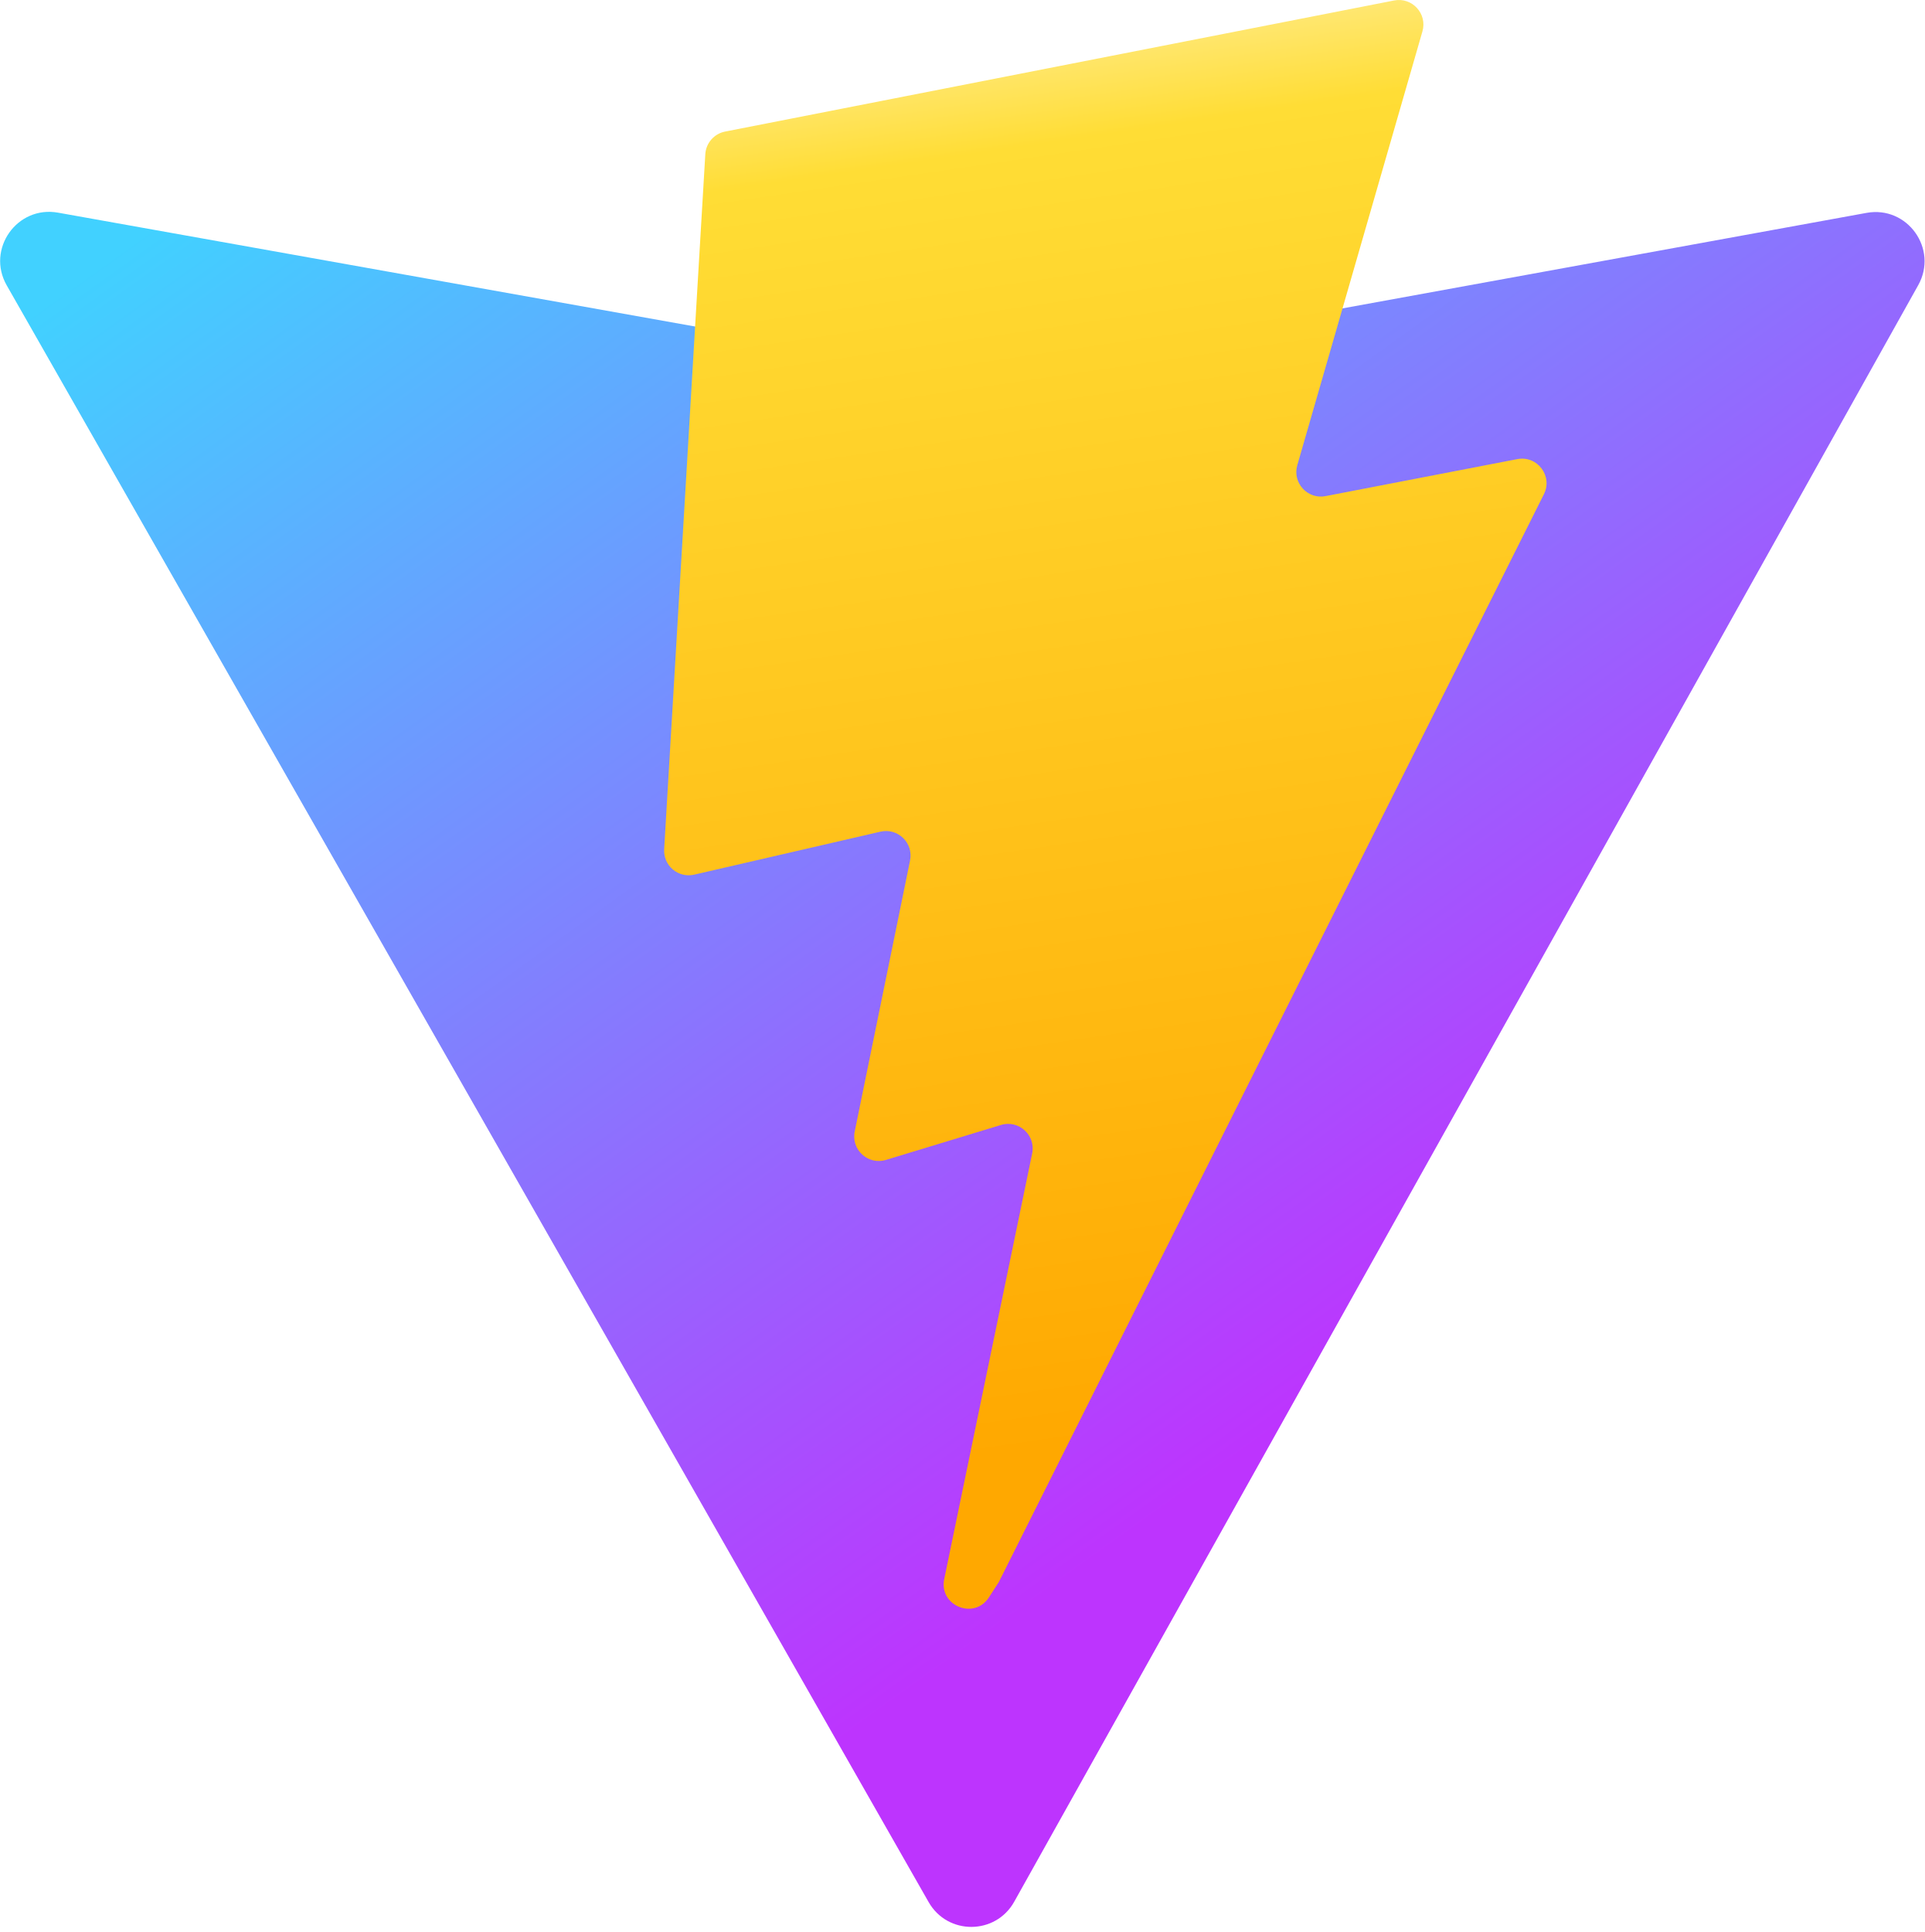
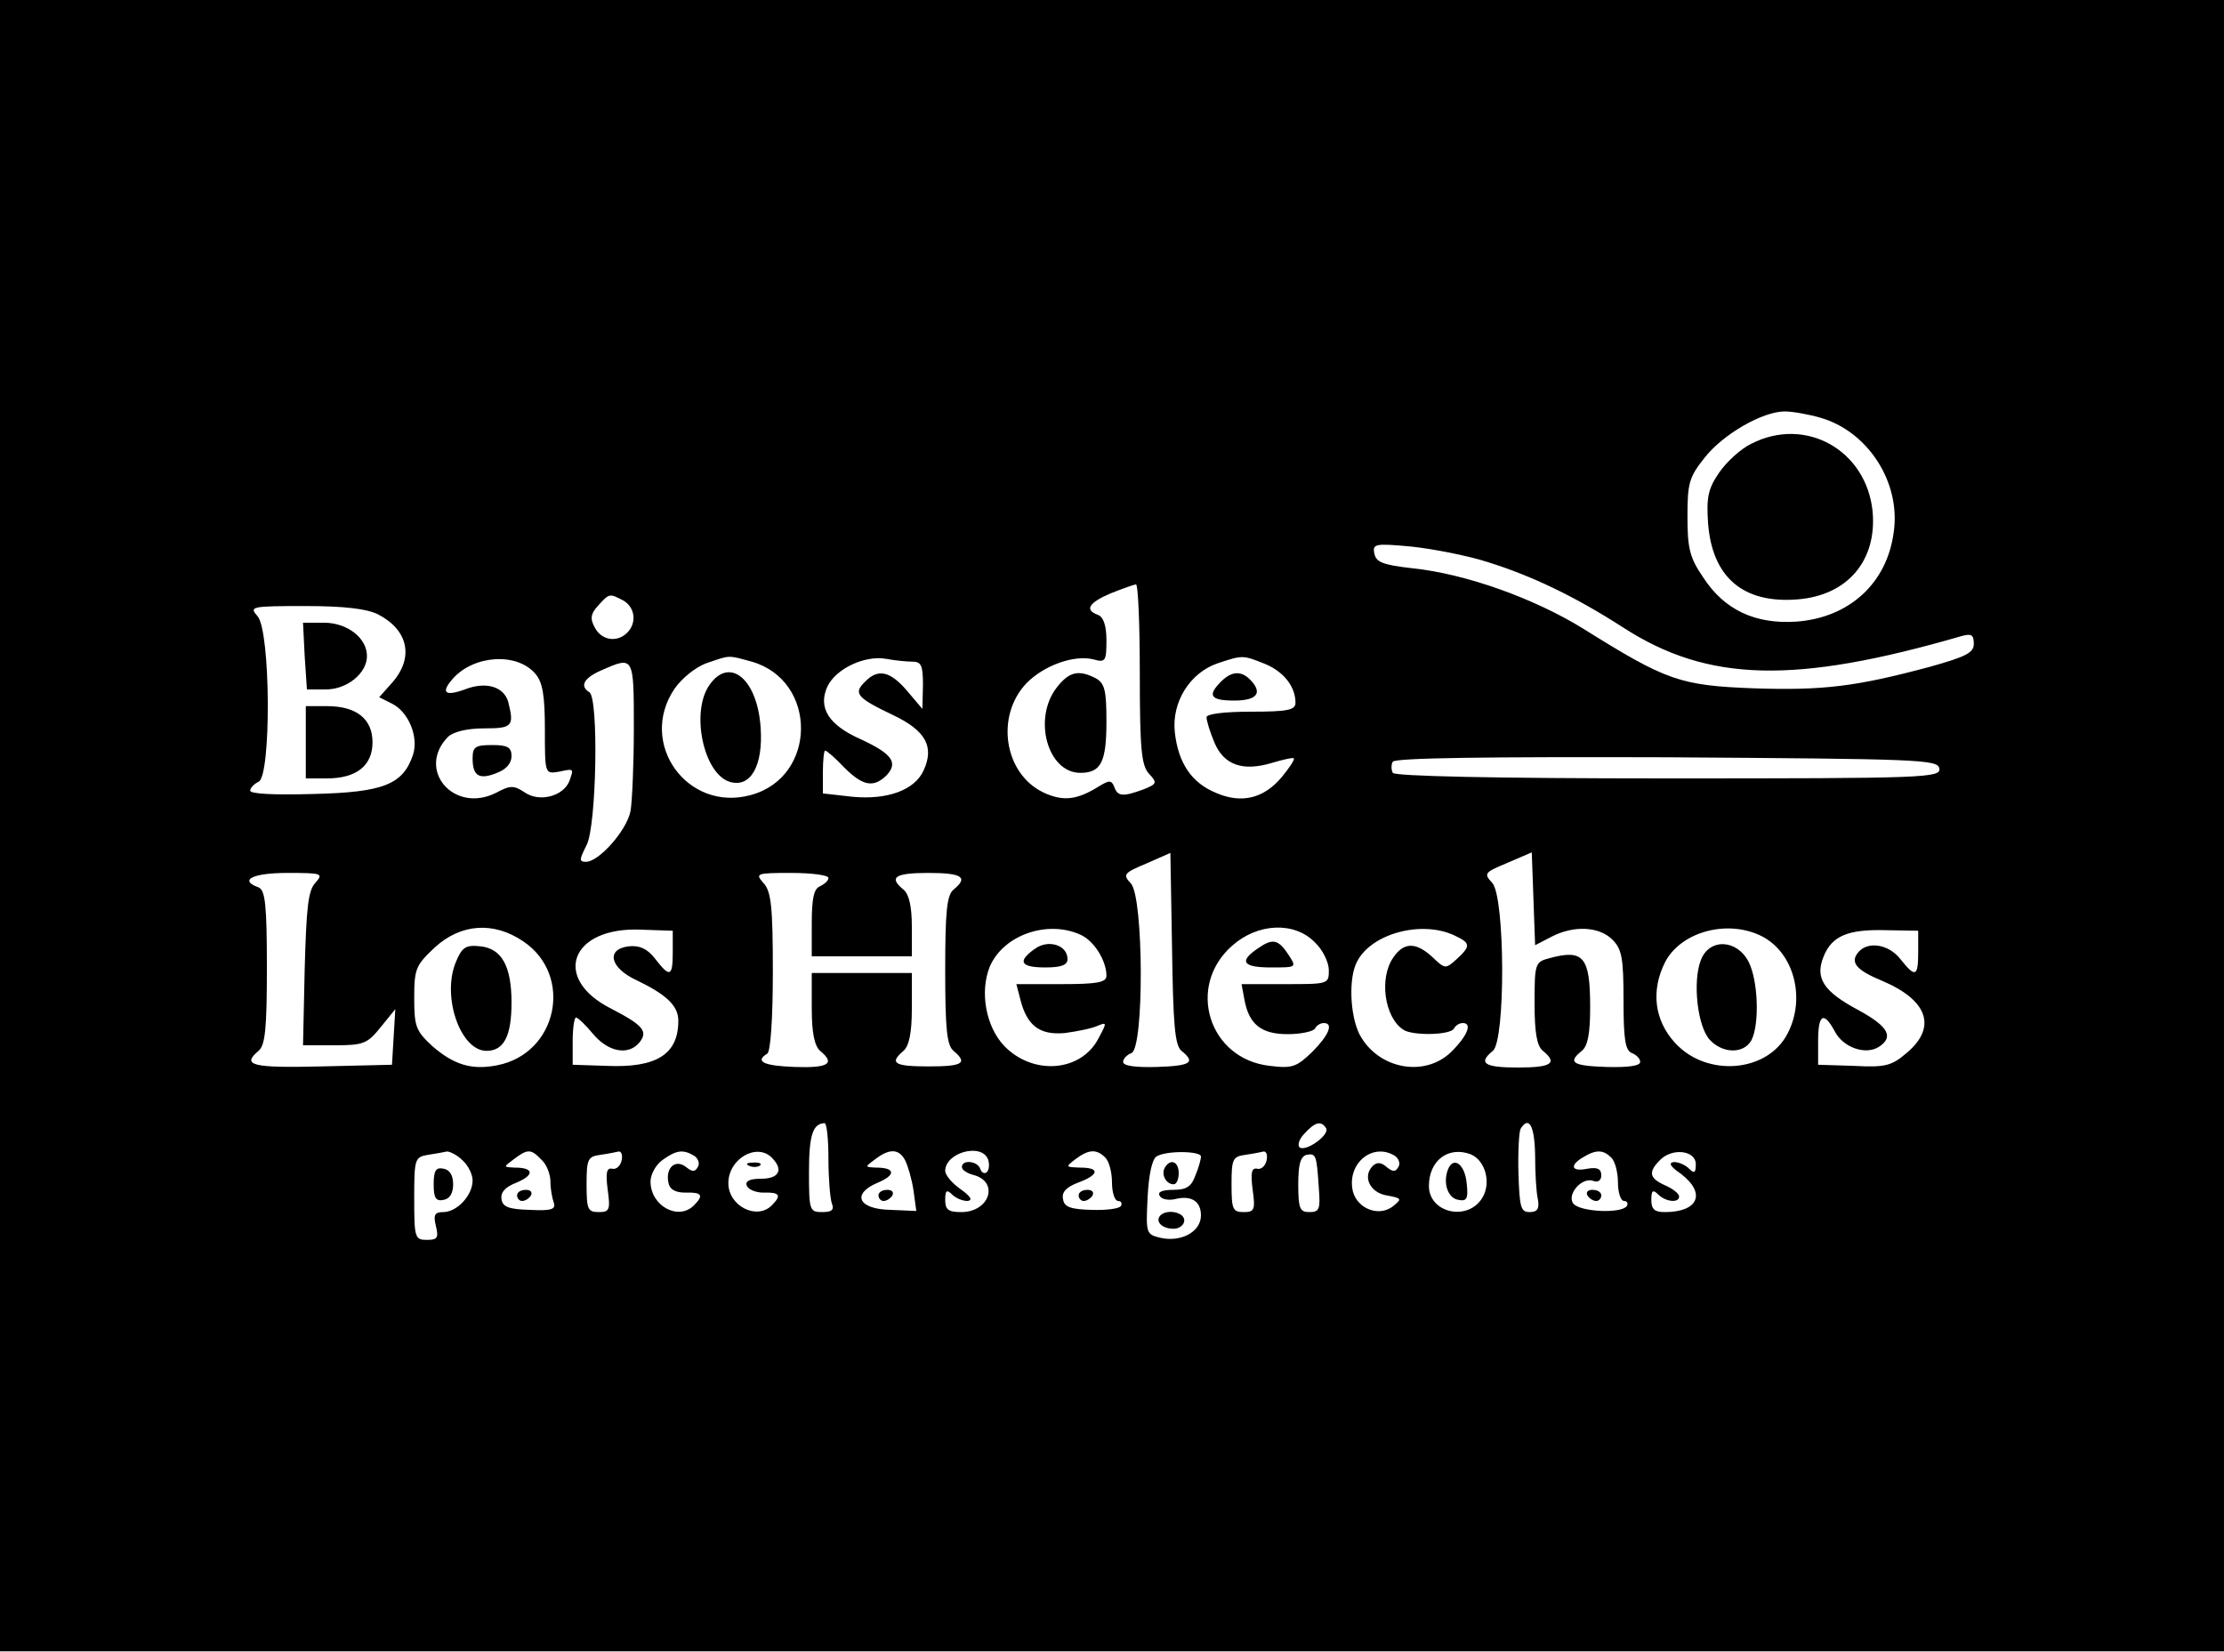
- <svg xmlns="http://www.w3.org/2000/svg" aria-hidden="true" role="img" class="iconify iconify--logos" width="31.88" height="32" preserveAspectRatio="xMidYMid meet" viewBox="0 0 256 257">
-   <defs>
-     <linearGradient id="IconifyId1813088fe1fbc01fb466" x1="-.828%" x2="57.636%" y1="7.652%" y2="78.411%">
-       <stop offset="0%" stop-color="#41D1FF" />
-       <stop offset="100%" stop-color="#BD34FE" />
-     </linearGradient>
-     <linearGradient id="IconifyId1813088fe1fbc01fb467" x1="43.376%" x2="50.316%" y1="2.242%" y2="89.03%">
-       <stop offset="0%" stop-color="#FFEA83" />
-       <stop offset="8.333%" stop-color="#FFDD35" />
-       <stop offset="100%" stop-color="#FFA800" />
-     </linearGradient>
-   </defs>
-   <path fill="url(#IconifyId1813088fe1fbc01fb466)" d="M255.153 37.938L134.897 252.976c-2.483 4.44-8.862 4.466-11.382.048L.875 37.958c-2.746-4.814 1.371-10.646 6.827-9.67l120.385 21.517a6.537 6.537 0 0 0 2.322-.004l117.867-21.483c5.438-.991 9.574 4.796 6.877 9.62Z" />
-   <path fill="url(#IconifyId1813088fe1fbc01fb467)" d="M185.432.063L96.44 17.501a3.268 3.268 0 0 0-2.634 3.014l-5.474 92.456a3.268 3.268 0 0 0 3.997 3.378l24.777-5.718c2.318-.535 4.413 1.507 3.936 3.838l-7.361 36.047c-.495 2.426 1.782 4.5 4.151 3.78l15.304-4.649c2.372-.72 4.652 1.36 4.15 3.788l-11.698 56.621c-.732 3.542 3.979 5.473 5.943 2.437l1.313-2.028l72.516-144.72c1.215-2.423-.88-5.186-3.54-4.672l-25.505 4.922c-2.396.462-4.435-1.77-3.759-4.114l16.646-57.705c.677-2.35-1.37-4.583-3.769-4.113Z" />
+ <svg xmlns="http://www.w3.org/2000/svg" version="1.0" width="400pt" height="297pt" viewBox="0 0 400 297" preserveAspectRatio="xMidYMid meet">
+   <g transform="translate(0,297) scale(0.1,-0.1)" fill="#000000" stroke="none">
+     <path d="M0 1485 l0 -1485 2000 0 2000 0 0 1485 0 1485 -2000 0 -2000 0 0 -1485z m3273 734 c86 -24 146 -116 133 -206 -12 -92 -80 -154 -175 -161 -74 -5 -130 21 -168 80 -24 35 -28 52 -28 109 0 60 3 71 31 106 33 42 104 83 144 83 14 0 42 -5 63 -11z m-597 -260 c80 -25 157 -62 244 -118 152 -98 308 -102 608 -15 18 5 22 2 22 -14 0 -16 -14 -23 -78 -41 -134 -36 -193 -43 -317 -39 -134 5 -158 14 -307 107 -87 54 -211 99 -308 109 -53 6 -65 11 -68 26 -4 18 1 19 66 13 38 -4 101 -16 138 -28z m-626 -201 c0 -135 3 -164 16 -179 16 -17 15 -19 -10 -29 -36 -13 -46 -13 -52 5 -5 12 -9 12 -27 1 -40 -25 -65 -28 -101 -11 -70 34 -86 137 -30 196 31 32 86 52 121 43 21 -6 23 -3 23 34 0 26 -5 42 -15 46 -25 9 -17 22 23 39 20 8 40 15 45 16 4 1 7 -72 7 -161z m-929 132 c21 -12 25 -40 7 -58 -18 -18 -46 -14 -58 9 -9 16 -8 25 6 40 20 22 20 22 45 9z m-441 -25 c54 -28 65 -77 26 -122 l-24 -27 22 -11 c31 -15 49 -60 39 -92 -18 -54 -53 -68 -179 -71 -70 -2 -114 0 -114 6 0 5 7 12 15 16 23 9 22 272 -2 298 -15 17 -12 18 86 18 71 0 111 -5 131 -15z m283 -107 c13 -15 17 -39 17 -100 0 -80 0 -80 25 -76 28 6 27 6 19 -17 -11 -27 -53 -38 -79 -21 -21 14 -27 14 -53 0 -76 -38 -144 42 -86 101 10 9 34 15 65 15 51 0 54 4 43 48 -8 27 -40 37 -78 22 -36 -13 -44 -6 -21 20 38 42 115 47 148 8z m389 22 c119 -34 118 -208 -2 -240 -114 -31 -203 93 -137 191 13 19 38 39 57 46 44 15 38 15 82 3z m289 0 c16 0 19 -7 19 -42 l-1 -43 -28 33 c-30 35 -52 40 -75 16 -22 -21 -15 -29 50 -60 59 -28 75 -57 55 -100 -16 -35 -65 -53 -128 -47 l-53 6 0 38 c0 22 2 39 4 39 3 0 18 -13 34 -30 34 -34 53 -37 76 -15 22 23 11 39 -45 65 -59 26 -78 57 -61 95 15 32 67 57 106 50 16 -3 37 -5 47 -5z m634 -4 c34 -14 55 -41 55 -70 0 -13 -14 -16 -80 -16 -48 0 -80 -4 -80 -10 0 -6 6 -26 14 -45 17 -41 51 -53 104 -37 20 6 38 10 39 8 2 -2 -8 -17 -22 -34 -32 -38 -72 -48 -118 -28 -44 18 -68 54 -74 109 -6 54 27 107 77 124 45 15 45 15 85 -1z m-1135 -115 c0 -65 -3 -133 -6 -150 -7 -35 -57 -91 -80 -91 -13 0 -12 4 1 30 18 34 22 265 5 275 -18 11 -10 26 23 40 57 25 57 25 57 -104z m2348 -73 c3 -17 -25 -18 -487 -18 -316 0 -492 4 -496 10 -3 6 -3 15 0 20 4 7 173 9 493 8 454 -3 487 -4 490 -20z m-1363 -508 c26 -21 17 -27 -45 -29 -38 -1 -60 2 -60 9 0 6 7 13 15 16 23 9 22 280 -1 305 -15 16 -13 19 28 36 l43 19 3 -172 c2 -137 5 -174 17 -184z m665 205 c40 21 86 19 110 -5 17 -17 20 -33 20 -109 0 -70 3 -90 15 -95 8 -3 15 -10 15 -16 0 -7 -22 -10 -60 -9 -62 2 -71 8 -45 29 11 9 15 32 15 79 0 90 -12 104 -72 88 -27 -7 -28 -9 -28 -81 0 -53 4 -77 15 -86 27 -22 16 -30 -45 -30 -61 0 -72 8 -45 30 23 19 22 276 -1 302 -16 17 -14 19 27 36 l44 19 3 -84 3 -83 29 15z m-2223 97 c-13 -14 -16 -46 -19 -155 l-3 -137 57 0 c52 0 59 3 83 33 l26 32 -3 -50 -3 -50 -127 -3 c-125 -3 -144 2 -113 28 12 10 15 40 15 150 0 113 -3 139 -15 144 -36 13 -11 26 52 26 63 0 65 -1 50 -18z m923 9 c0 -5 -7 -11 -15 -15 -11 -4 -15 -21 -15 -66 l0 -60 90 0 90 0 0 54 c0 35 -5 58 -15 66 -27 22 -16 30 45 30 61 0 72 -8 45 -30 -12 -10 -15 -39 -15 -145 0 -106 3 -135 15 -145 26 -22 17 -28 -45 -28 -62 0 -71 6 -45 28 10 9 15 32 15 76 l0 64 -90 0 -90 0 0 -64 c0 -44 5 -67 15 -76 28 -23 15 -31 -45 -29 -57 2 -73 10 -50 24 6 4 10 64 10 147 0 118 -3 145 -17 160 -15 17 -13 18 50 18 37 0 67 -4 67 -9z m-549 -114 c91 -61 62 -202 -47 -223 -46 -9 -78 1 -117 35 -29 27 -32 35 -32 86 0 53 3 59 37 91 47 43 106 47 159 11z m269 -19 c0 -45 -5 -47 -32 -12 -14 18 -28 24 -47 22 -42 -5 -34 -39 14 -61 54 -26 75 -46 75 -73 0 -60 -39 -85 -129 -81 l-61 2 0 43 c0 23 3 42 6 42 3 0 17 -13 31 -30 27 -32 63 -39 83 -15 16 20 7 31 -51 61 -107 54 -73 147 53 142 l58 -2 0 -38z m733 31 c25 -11 47 -47 47 -74 0 -12 -17 -15 -81 -15 l-81 0 7 -27 c12 -48 35 -65 80 -61 22 3 48 8 59 13 17 7 17 6 2 -22 -31 -61 -118 -68 -170 -14 -33 35 -44 97 -26 142 24 57 103 85 163 58z m422 -14 c14 -13 25 -36 25 -50 0 -25 -1 -25 -79 -25 l-78 0 5 -27 c8 -45 30 -63 78 -63 24 0 46 5 49 10 3 6 10 10 16 10 18 0 9 -22 -21 -52 -28 -27 -36 -30 -76 -25 -110 12 -151 143 -68 216 46 41 112 44 149 6z m250 13 c30 -14 31 -19 5 -43 -20 -18 -21 -18 -43 3 -30 28 -52 28 -71 0 -26 -37 -16 -108 18 -130 16 -11 84 -10 91 2 3 6 10 10 16 10 17 0 9 -22 -20 -51 -48 -48 -133 -32 -166 31 -17 34 -20 102 -4 131 26 50 115 74 174 47z m554 -2 c58 -30 79 -112 46 -175 -36 -70 -145 -79 -202 -17 -38 41 -44 95 -18 146 29 55 113 77 174 46z m281 -28 c0 -45 -5 -47 -32 -13 -21 27 -59 33 -76 12 -15 -18 -3 -32 43 -51 83 -35 99 -84 44 -130 -27 -23 -38 -26 -95 -23 l-64 2 0 43 c0 48 10 54 30 17 15 -29 55 -43 79 -28 28 18 17 37 -36 66 -64 34 -79 58 -63 97 15 37 44 49 113 47 l57 -1 0 -38z m-1960 -372 c0 -35 3 -71 6 -80 5 -12 0 -16 -17 -16 -23 0 -24 3 -24 72 0 67 7 87 28 88 4 0 7 -29 7 -64z m895 55 c7 -12 -35 -42 -47 -35 -5 3 -2 15 8 25 19 21 30 24 39 10z m376 -48 c0 -32 2 -68 5 -80 3 -17 -1 -23 -15 -23 -16 0 -18 9 -20 70 -1 39 1 75 4 80 15 24 25 5 26 -47z m-1929 -10 c10 -9 18 -25 18 -36 0 -27 -28 -57 -53 -57 -15 0 -18 -5 -13 -25 5 -21 3 -25 -16 -25 -22 0 -23 4 -23 75 0 71 1 74 25 78 14 2 29 5 34 6 5 0 18 -6 28 -16z m142 1 c9 -8 16 -26 16 -39 0 -13 3 -30 6 -38 4 -12 -4 -15 -43 -13 -37 1 -49 5 -51 19 -2 12 6 22 27 30 33 14 31 27 -3 27 -21 1 -21 1 -2 15 25 19 31 19 50 -1z m144 -1 c-2 -10 -10 -17 -17 -15 -10 2 -12 -7 -8 -38 5 -36 3 -40 -16 -40 -20 0 -22 5 -22 50 0 45 2 50 25 53 14 2 29 5 33 6 5 0 7 -7 5 -16z m131 8 c7 -5 10 -14 6 -20 -5 -9 -10 -9 -21 0 -19 15 -37 -1 -32 -27 2 -13 12 -19 31 -19 30 1 33 -5 15 -23 -28 -28 -78 -1 -78 43 0 13 10 31 22 39 25 18 37 19 57 7z m139 -3 c22 -22 13 -38 -19 -38 -20 0 -29 -4 -26 -12 2 -7 16 -13 30 -13 30 1 33 -5 15 -23 -27 -27 -78 -1 -78 40 0 44 51 73 78 46z m240 -5 c5 -10 12 -34 15 -54 l5 -37 -46 2 c-59 1 -71 29 -23 49 33 14 31 27 -3 27 -21 1 -21 1 -2 15 26 20 43 19 54 -2z m149 2 c3 -9 2 -19 -2 -23 -4 -4 -10 -1 -12 6 -5 14 -33 17 -33 3 0 -5 9 -11 20 -14 48 -12 30 -67 -21 -67 -23 0 -29 4 -29 22 0 17 3 19 12 10 7 -7 19 -12 28 -12 10 1 6 8 -12 21 -16 11 -28 26 -28 33 0 33 65 51 77 21z m211 3 c7 -7 12 -27 12 -45 0 -18 5 -33 11 -33 5 0 8 -4 5 -9 -3 -5 -27 -8 -53 -7 -37 1 -49 5 -51 19 -3 13 6 22 27 30 38 14 40 27 4 27 -27 1 -27 1 -9 15 24 18 38 19 54 3z m172 2 c0 -5 -4 -20 -10 -34 -7 -20 -16 -26 -40 -26 -20 0 -29 -4 -24 -11 3 -6 15 -8 26 -6 30 8 48 -3 48 -29 0 -30 -37 -49 -74 -40 -25 6 -25 9 -22 72 2 41 8 69 16 74 17 11 80 10 80 0z m118 -7 c-2 -10 -10 -17 -17 -15 -10 2 -12 -7 -8 -38 5 -36 3 -40 -16 -40 -20 0 -22 5 -22 50 0 45 2 50 25 53 14 2 29 5 33 6 5 0 7 -7 5 -16z m94 -50 c3 -38 1 -43 -17 -43 -17 0 -20 6 -20 50 0 36 4 50 15 53 17 3 18 0 22 -60z m137 58 c7 -5 10 -14 6 -20 -5 -9 -10 -9 -21 0 -10 9 -18 9 -25 2 -19 -19 -5 -48 25 -53 27 -5 28 -6 12 -19 -27 -22 -70 -3 -74 33 -6 47 39 81 77 57z m136 3 c27 -11 38 -53 20 -80 -27 -41 -95 -25 -95 23 0 46 35 72 75 57z m253 -6 c7 -7 12 -27 12 -45 0 -18 5 -33 11 -33 5 0 8 -4 5 -9 -9 -14 -83 -11 -96 4 -13 16 15 49 36 41 8 -3 14 1 14 10 0 12 -7 15 -25 12 -29 -6 -33 6 -7 21 23 14 36 13 50 -1z m152 -12 c0 -16 -3 -17 -12 -8 -7 7 -19 12 -27 12 -11 -1 -7 -8 12 -21 46 -35 32 -69 -29 -69 -18 0 -24 5 -24 22 0 17 3 19 12 10 14 -14 38 -16 38 -4 0 5 -11 14 -25 20 -29 13 -31 24 -9 46 22 22 64 17 64 -8z" />
+     <path d="M3150 2172 c-19 -9 -45 -33 -58 -52 -20 -29 -23 -45 -20 -90 7 -98 63 -146 161 -138 90 7 143 70 135 158 -11 110 -120 172 -218 122z" />
+     <path d="M1901 1734 c-44 -56 -17 -154 42 -154 37 0 47 19 47 92 0 56 -3 69 -19 78 -31 16 -48 12 -70 -16z" />
+     <path d="M548 1790 l4 -60 34 0 c38 0 74 29 74 60 0 33 -36 60 -77 60 l-38 0 3 -60z" />
+     <path d="M550 1635 l0 -65 38 0 c53 0 82 23 82 65 0 42 -29 65 -82 65 l-38 0 0 -65z" />
+     <path d="M850 1606 c0 -32 12 -39 44 -26 16 6 26 17 26 30 0 16 -7 20 -35 20 -30 0 -35 -3 -35 -24z" />
+     <path d="M1276 1738 c-34 -48 -11 -159 36 -174 38 -12 61 29 56 98 -6 87 -56 128 -92 76z" />
+     <path d="M2196 1744 c-25 -25 -19 -34 24 -34 41 0 52 14 28 38 -16 16 -33 15 -52 -4z" />
+     <path d="M820 1240 c-26 -62 8 -160 55 -160 31 0 45 26 45 87 0 66 -18 97 -56 101 -27 3 -33 -2 -44 -28z" />
+     <path d="M1862 1264 c-33 -23 -27 -34 18 -34 28 0 40 4 40 15 0 25 -34 36 -58 19z" />
+     <path d="M2262 1264 c-34 -23 -27 -34 24 -34 46 0 46 0 32 22 -19 29 -29 31 -56 12z" />
+     <path d="M3059 1243 c-15 -39 -6 -119 16 -143 23 -25 61 -26 75 -1 15 29 12 108 -5 141 -21 41 -71 43 -86 3z" />
+     <path d="M780 840 c0 -25 4 -31 18 -28 11 2 17 12 17 28 0 16 -6 26 -17 28 -14 3 -18 -3 -18 -28z" />
+     <path d="M930 820 c0 -5 4 -10 9 -10 6 0 13 5 16 10 3 6 -1 10 -9 10 -9 0 -16 -4 -16 -10z" />
+     <path d="M1348 873 c7 -3 16 -2 19 1 4 3 -2 6 -13 5 -11 0 -14 -3 -6 -6z" />
+     <path d="M1580 820 c0 -5 4 -10 9 -10 6 0 13 5 16 10 3 6 -1 10 -9 10 -9 0 -16 -4 -16 -10z" />
+     <path d="M1940 820 c0 -5 4 -10 9 -10 6 0 13 5 16 10 3 6 -1 10 -9 10 -9 0 -16 -4 -16 -10z" />
+     <path d="M2095 870 c-7 -12 2 -30 16 -30 5 0 9 9 9 20 0 21 -15 27 -25 10z" />
+     <path d="M2087 784 c-10 -11 3 -24 24 -24 10 0 19 7 19 15 0 15 -31 21 -43 9z" />
+     <path d="M2604 866 c-9 -24 0 -51 19 -54 15 -3 18 2 15 29 -3 35 -24 51 -34 25z" />
+     <path d="M2855 820 c3 -5 10 -10 16 -10 5 0 9 5 9 10 0 6 -7 10 -16 10 -8 0 -12 -4 -9 -10z" />
+   </g>
</svg>
